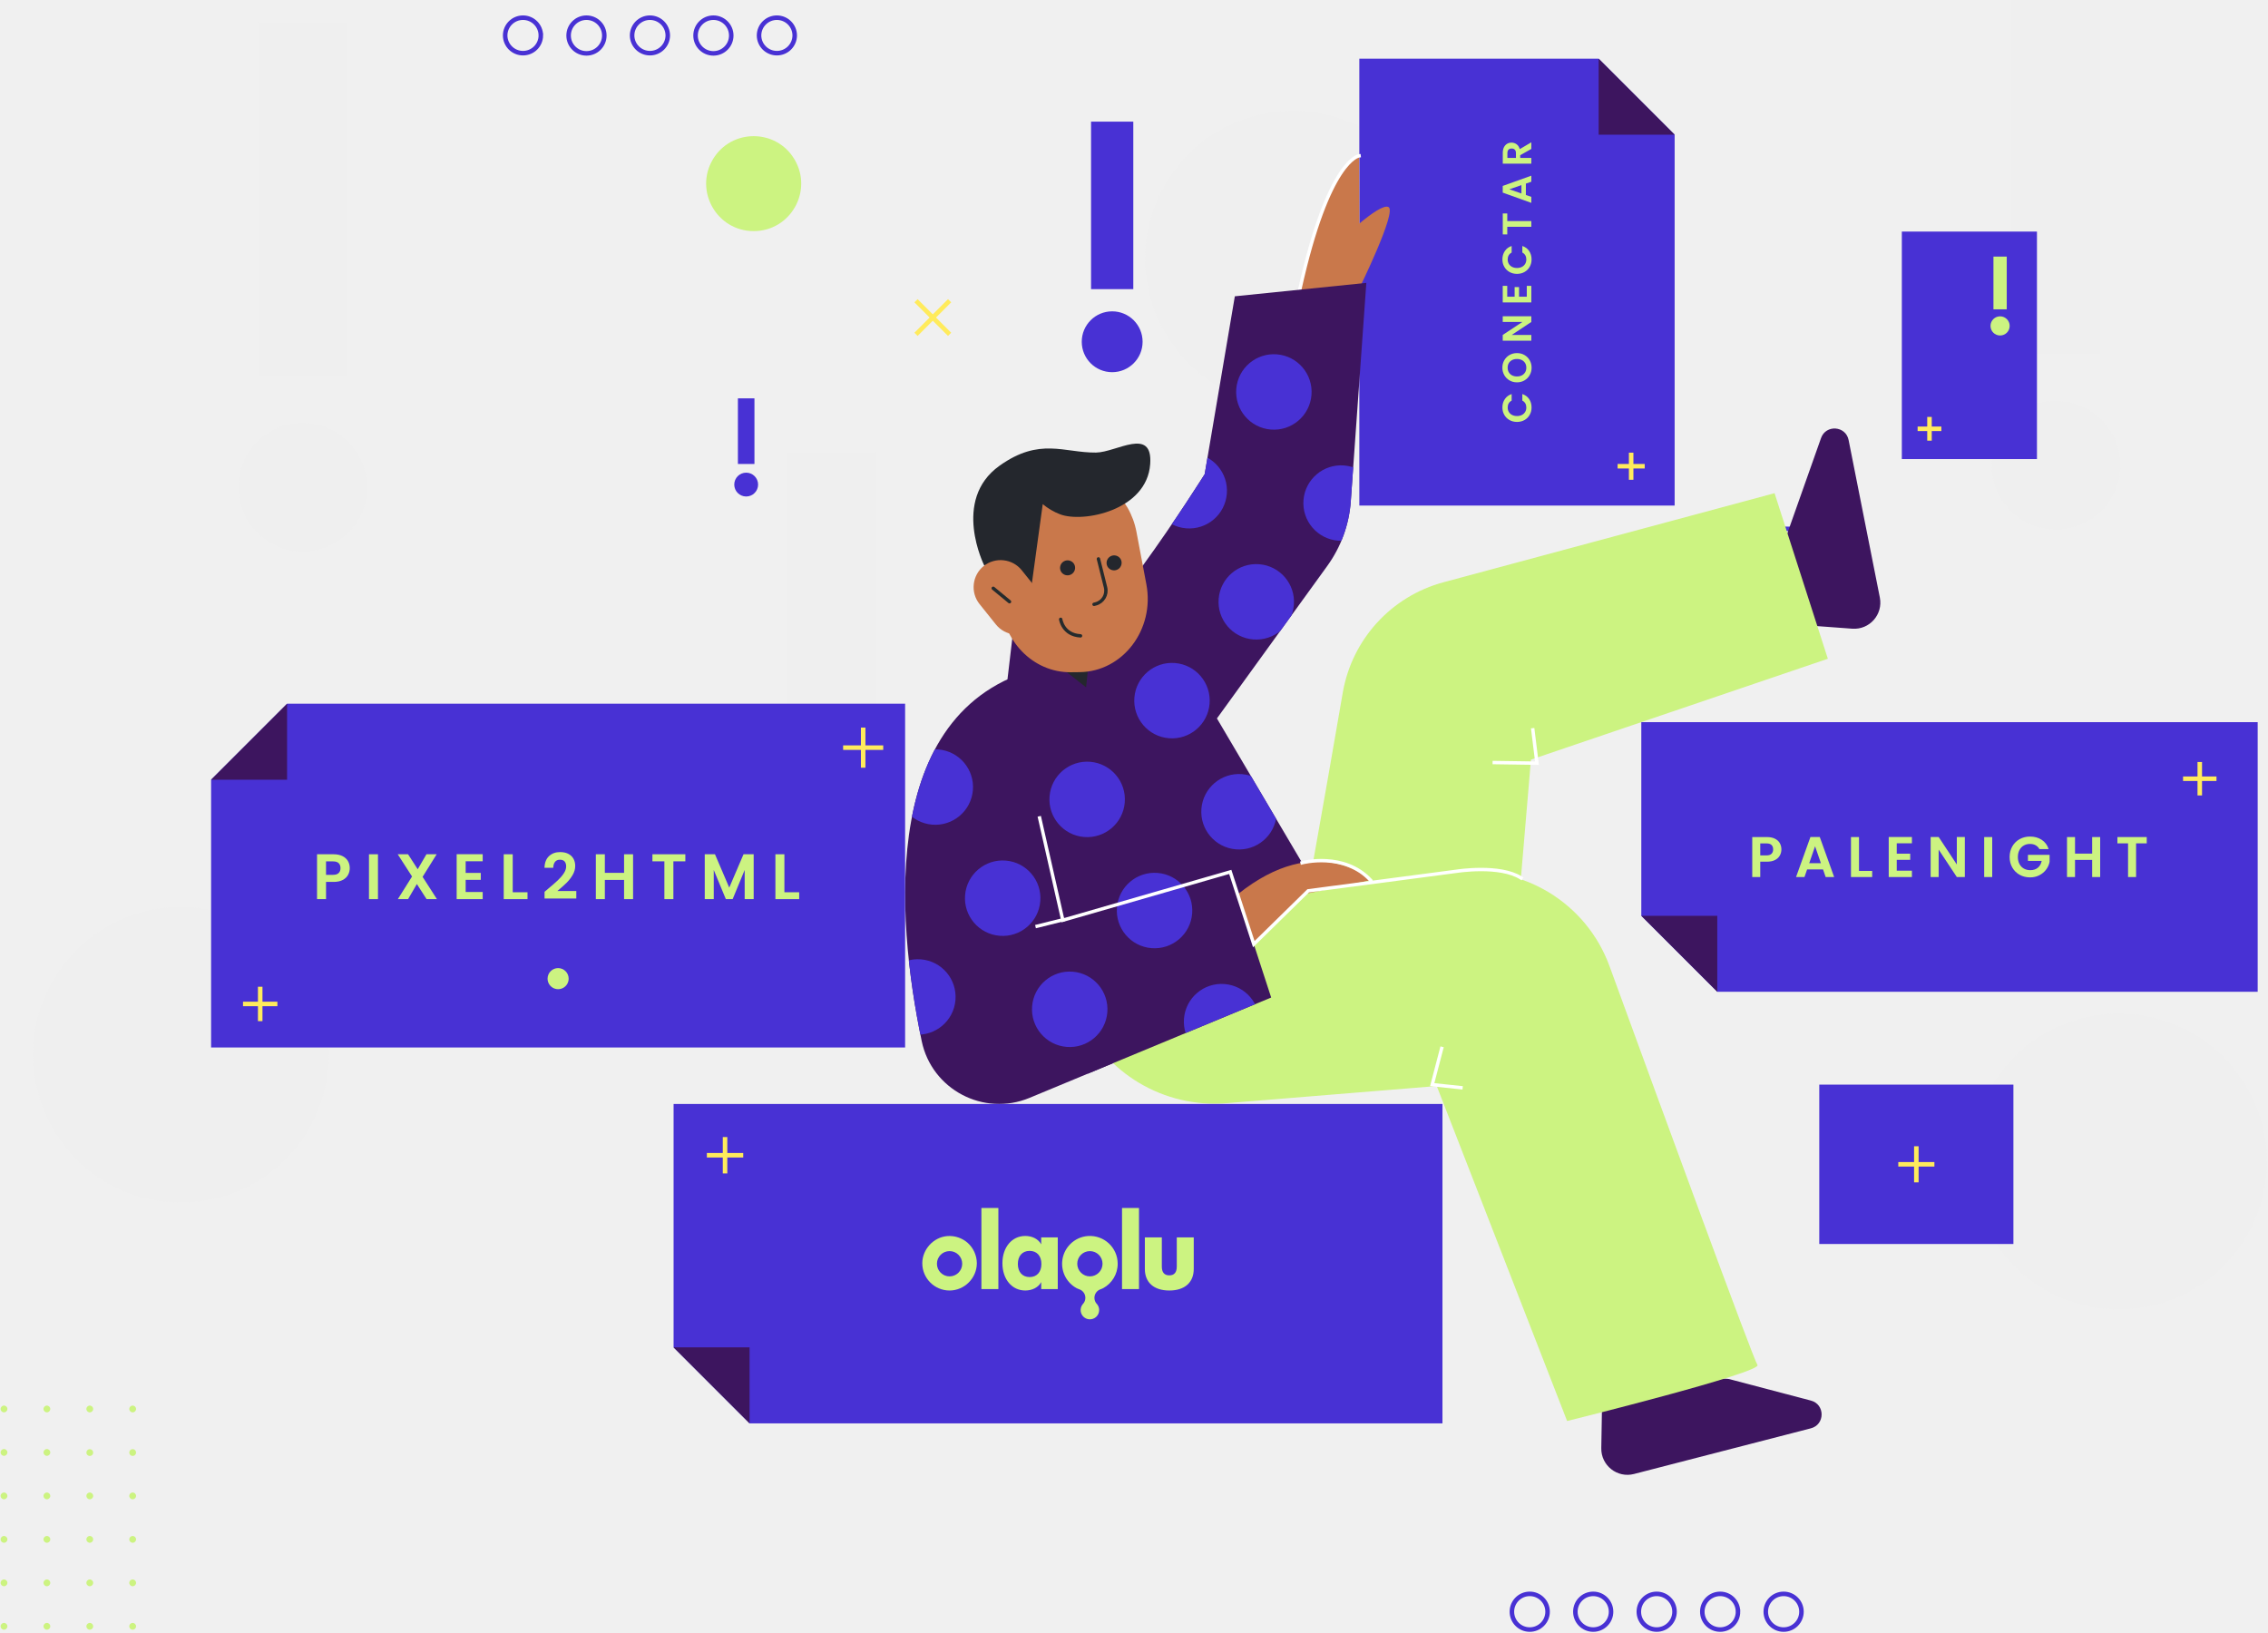
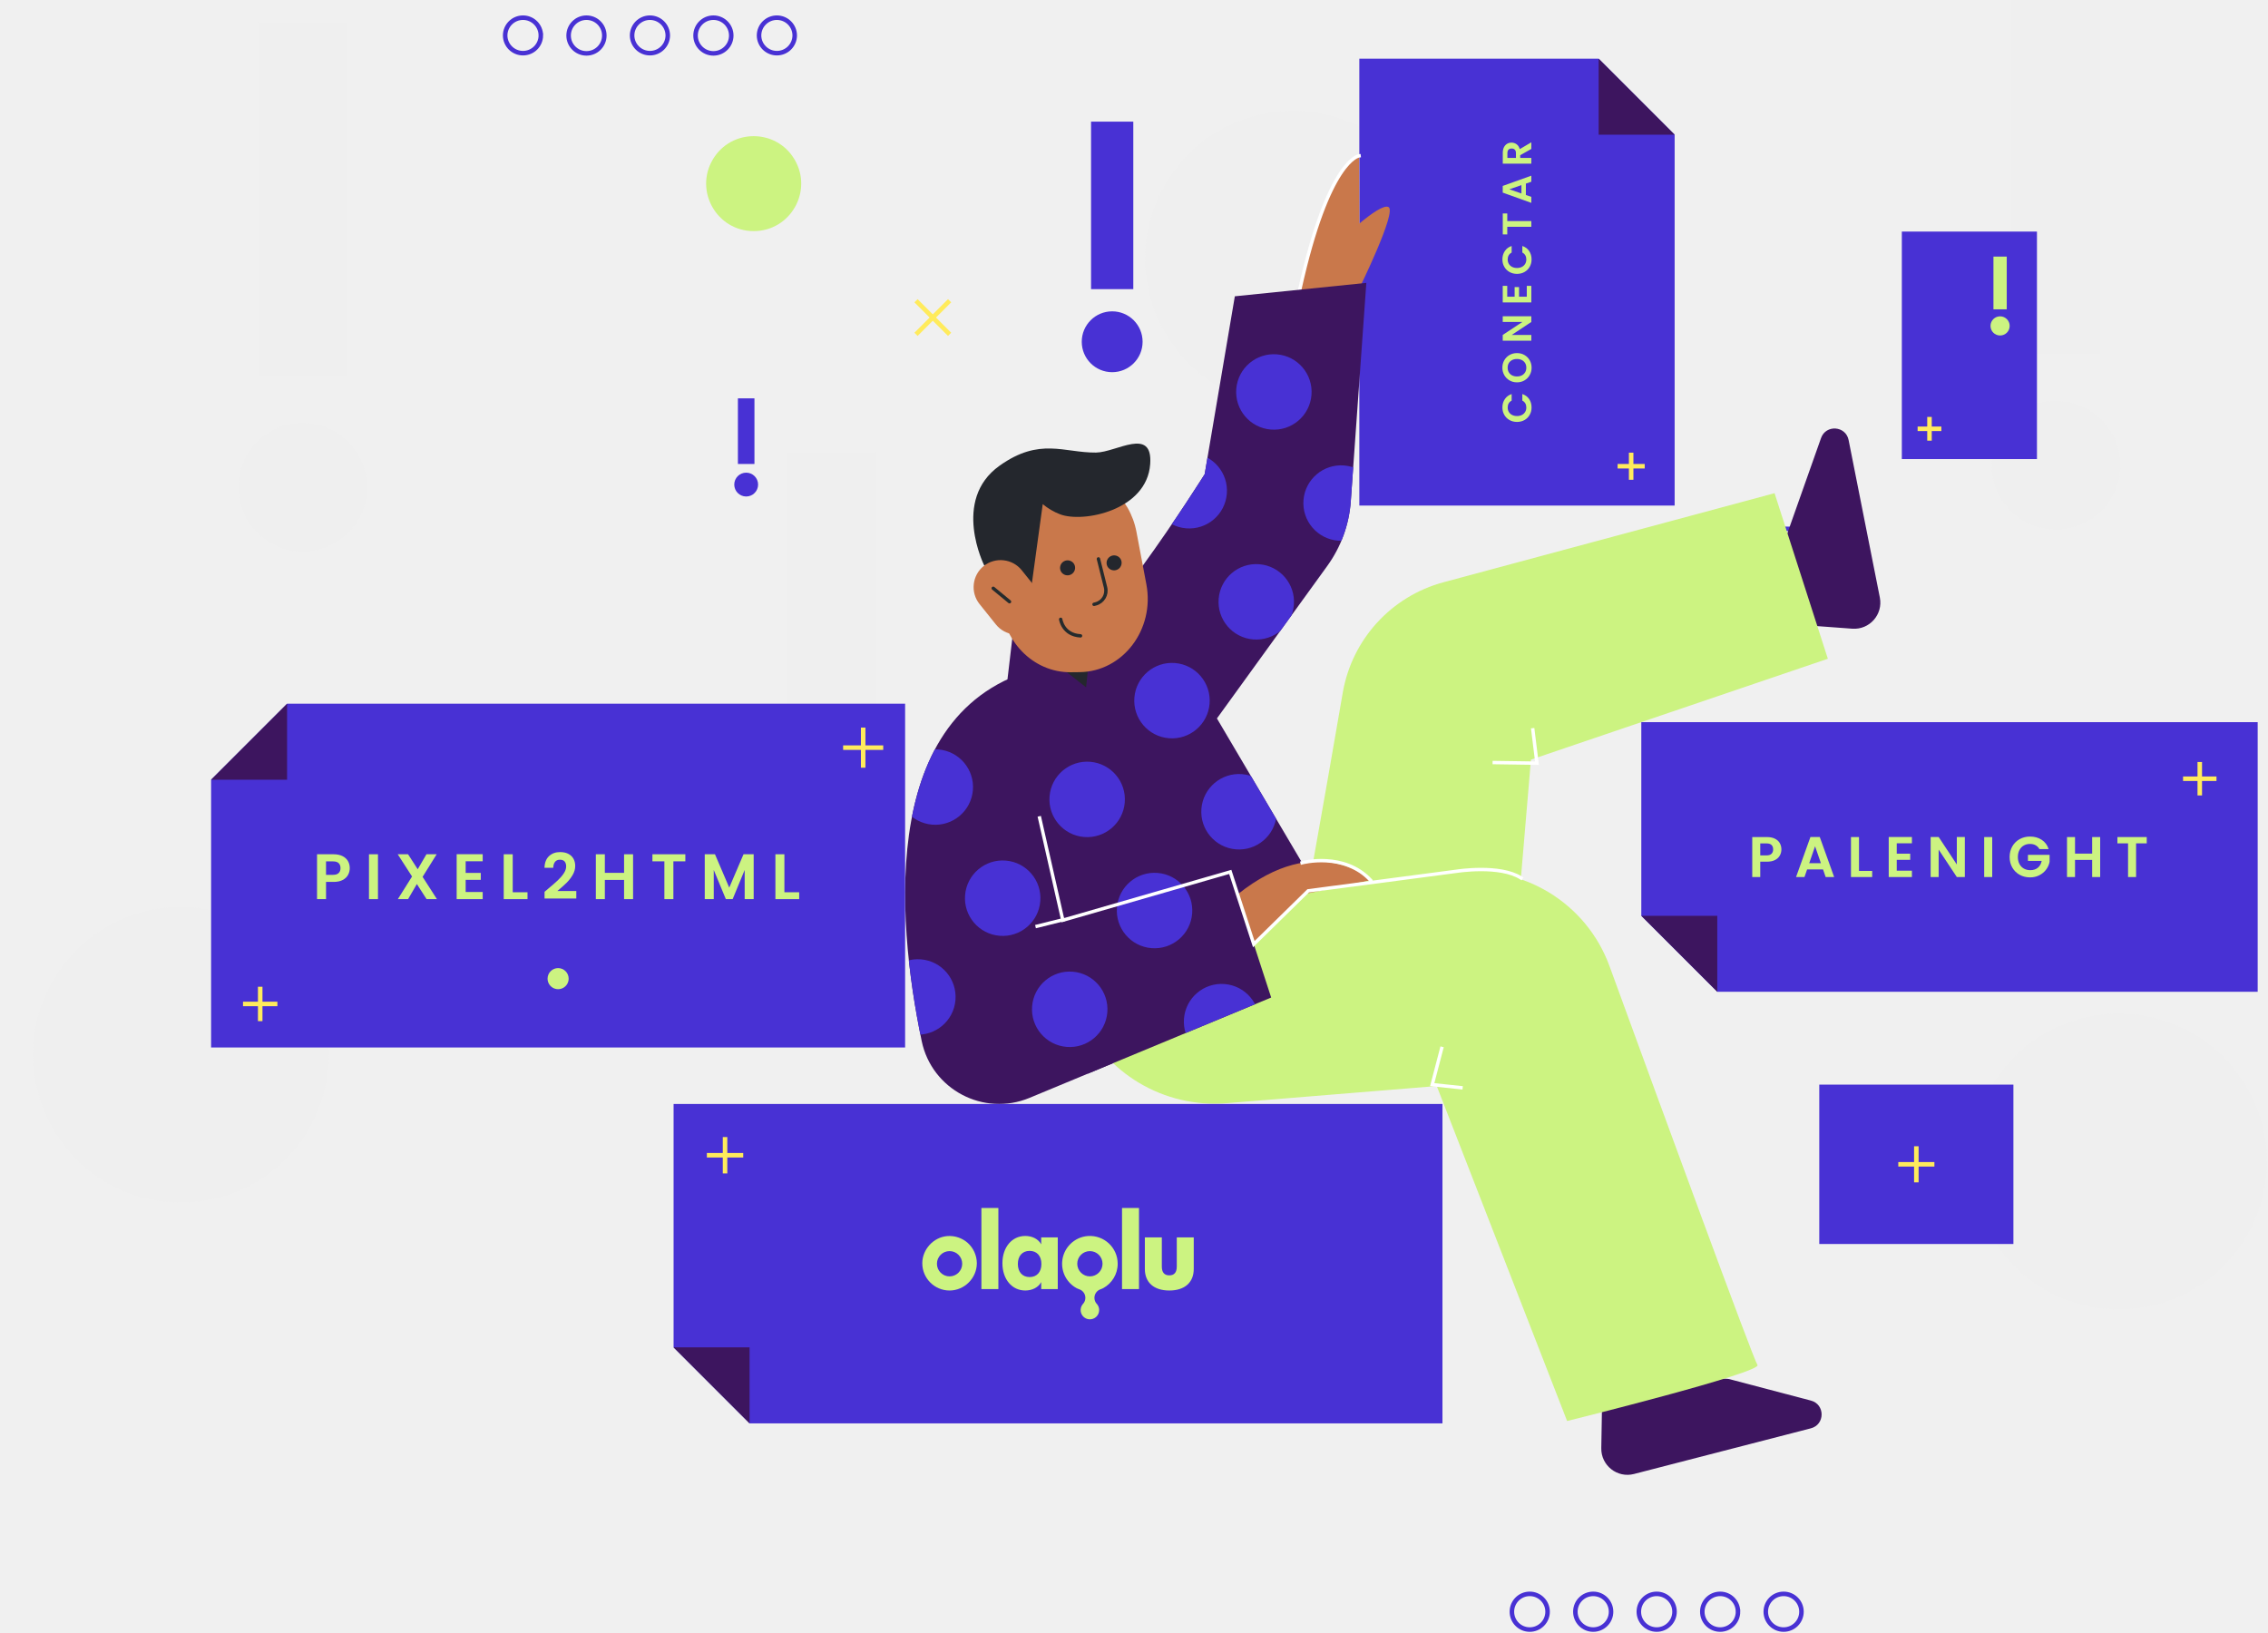
<svg xmlns="http://www.w3.org/2000/svg" width="1003" height="722" viewBox="0 0 1003 722">
  <defs>
    <clipPath id="t695a">
      <path d="M546.094 131.031l-13.335 78.649s-50.529 80.803-70.114 85.057c-74.333 16.139-66.457 110.646-55.036 165.626 4.459 21.486 27.429 33.556 47.69 25.145l25.816-10.715 81.049-33.659-10.435-32.039 30.213-17.199-43.767-74.183 48.793-67.426a55.609 55.609 0 0 0 10.407-28.626l6.873-96.565z" />
    </clipPath>
    <clipPath id="t695b">
      <path d="M546.094 131.031l-13.335 78.649s-50.529 80.803-70.114 85.057c-74.333 16.139-66.457 110.646-55.036 165.626 4.459 21.486 27.429 33.556 47.69 25.145l25.816-10.715 81.049-33.659-10.435-32.039 30.213-17.199-43.767-74.183 48.793-67.426a55.609 55.609 0 0 0 10.407-28.626l6.873-96.565z" />
    </clipPath>
    <clipPath id="t695c">
      <path d="M546.094 131.031l-13.335 78.649s-50.529 80.803-70.114 85.057c-74.333 16.139-66.457 110.646-55.036 165.626 4.459 21.486 27.429 33.556 47.69 25.145l25.816-10.715 81.049-33.659-10.435-32.039 30.213-17.199-43.767-74.183 48.793-67.426a55.609 55.609 0 0 0 10.407-28.626l6.873-96.565z" />
    </clipPath>
    <clipPath id="t695d">
      <path d="M546.094 131.031l-13.335 78.649s-50.529 80.803-70.114 85.057c-74.333 16.139-66.457 110.646-55.036 165.626 4.459 21.486 27.429 33.556 47.69 25.145l25.816-10.715 81.049-33.659-10.435-32.039 30.213-17.199-43.767-74.183 48.793-67.426a55.609 55.609 0 0 0 10.407-28.626l6.873-96.565z" />
    </clipPath>
    <clipPath id="t695e">
      <path d="M546.094 131.031l-13.335 78.649s-50.529 80.803-70.114 85.057c-74.333 16.139-66.457 110.646-55.036 165.626 4.459 21.486 27.429 33.556 47.69 25.145l25.816-10.715 81.049-33.659-10.435-32.039 30.213-17.199-43.767-74.183 48.793-67.426a55.609 55.609 0 0 0 10.407-28.626l6.873-96.565z" />
    </clipPath>
    <clipPath id="t695f">
      <path d="M546.094 131.031l-13.335 78.649s-50.529 80.803-70.114 85.057c-74.333 16.139-66.457 110.646-55.036 165.626 4.459 21.486 27.429 33.556 47.69 25.145l25.816-10.715 81.049-33.659-10.435-32.039 30.213-17.199-43.767-74.183 48.793-67.426a55.609 55.609 0 0 0 10.407-28.626l6.873-96.565z" />
    </clipPath>
    <clipPath id="t695g">
      <path d="M546.094 131.031l-13.335 78.649s-50.529 80.803-70.114 85.057c-74.333 16.139-66.457 110.646-55.036 165.626 4.459 21.486 27.429 33.556 47.69 25.145l25.816-10.715 81.049-33.659-10.435-32.039 30.213-17.199-43.767-74.183 48.793-67.426a55.609 55.609 0 0 0 10.407-28.626l6.873-96.565z" />
    </clipPath>
    <clipPath id="t695h">
      <path d="M546.094 131.031l-13.335 78.649s-50.529 80.803-70.114 85.057c-74.333 16.139-66.457 110.646-55.036 165.626 4.459 21.486 27.429 33.556 47.69 25.145l25.816-10.715 81.049-33.659-10.435-32.039 30.213-17.199-43.767-74.183 48.793-67.426a55.609 55.609 0 0 0 10.407-28.626l6.873-96.565z" />
    </clipPath>
    <clipPath id="t695i">
      <path d="M546.094 131.031l-13.335 78.649s-50.529 80.803-70.114 85.057c-74.333 16.139-66.457 110.646-55.036 165.626 4.459 21.486 27.429 33.556 47.69 25.145l25.816-10.715 81.049-33.659-10.435-32.039 30.213-17.199-43.767-74.183 48.793-67.426a55.609 55.609 0 0 0 10.407-28.626l6.873-96.565z" />
    </clipPath>
    <clipPath id="t695j">
      <path d="M546.094 131.031l-13.335 78.649s-50.529 80.803-70.114 85.057c-74.333 16.139-66.457 110.646-55.036 165.626 4.459 21.486 27.429 33.556 47.69 25.145l25.816-10.715 81.049-33.659-10.435-32.039 30.213-17.199-43.767-74.183 48.793-67.426a55.609 55.609 0 0 0 10.407-28.626l6.873-96.565z" />
    </clipPath>
    <clipPath id="t695k">
      <path d="M546.094 131.031l-13.335 78.649s-50.529 80.803-70.114 85.057c-74.333 16.139-66.457 110.646-55.036 165.626 4.459 21.486 27.429 33.556 47.69 25.145l25.816-10.715 81.049-33.659-10.435-32.039 30.213-17.199-43.767-74.183 48.793-67.426a55.609 55.609 0 0 0 10.407-28.626l6.873-96.565z" />
    </clipPath>
    <clipPath id="t695l">
      <path d="M546.094 131.031l-13.335 78.649s-50.529 80.803-70.114 85.057c-74.333 16.139-66.457 110.646-55.036 165.626 4.459 21.486 27.429 33.556 47.69 25.145l25.816-10.715 81.049-33.659-10.435-32.039 30.213-17.199-43.767-74.183 48.793-67.426a55.609 55.609 0 0 0 10.407-28.626l6.873-96.565z" />
    </clipPath>
    <clipPath id="t695m">
      <path d="M546.094 131.031l-13.335 78.649s-50.529 80.803-70.114 85.057c-74.333 16.139-66.457 110.646-55.036 165.626 4.459 21.486 27.429 33.556 47.69 25.145l25.816-10.715 81.049-33.659-10.435-32.039 30.213-17.199-43.767-74.183 48.793-67.426a55.609 55.609 0 0 0 10.407-28.626l6.873-96.565z" />
    </clipPath>
    <clipPath id="t695n">
      <path d="M546.094 131.031l-13.335 78.649s-50.529 80.803-70.114 85.057c-74.333 16.139-66.457 110.646-55.036 165.626 4.459 21.486 27.429 33.556 47.69 25.145l25.816-10.715 81.049-33.659-10.435-32.039 30.213-17.199-43.767-74.183 48.793-67.426a55.609 55.609 0 0 0 10.407-28.626l6.873-96.565z" />
    </clipPath>
    <clipPath id="t695o">
      <path d="M546.094 131.031l-13.335 78.649s-50.529 80.803-70.114 85.057c-74.333 16.139-66.457 110.646-55.036 165.626 4.459 21.486 27.429 33.556 47.69 25.145l25.816-10.715 81.049-33.659-10.435-32.039 30.213-17.199-43.767-74.183 48.793-67.426a55.609 55.609 0 0 0 10.407-28.626l6.873-96.565z" />
    </clipPath>
    <clipPath id="t695p">
      <path d="M546.094 131.031l-13.335 78.649s-50.529 80.803-70.114 85.057c-74.333 16.139-66.457 110.646-55.036 165.626 4.459 21.486 27.429 33.556 47.69 25.145l25.816-10.715 81.049-33.659-10.435-32.039 30.213-17.199-43.767-74.183 48.793-67.426a55.609 55.609 0 0 0 10.407-28.626l6.873-96.565z" />
    </clipPath>
    <clipPath id="t695q">
      <path d="M546.094 131.031l-13.335 78.649s-50.529 80.803-70.114 85.057c-74.333 16.139-66.457 110.646-55.036 165.626 4.459 21.486 27.429 33.556 47.69 25.145l25.816-10.715 81.049-33.659-10.435-32.039 30.213-17.199-43.767-74.183 48.793-67.426a55.609 55.609 0 0 0 10.407-28.626l6.873-96.565z" />
    </clipPath>
    <clipPath id="t695r">
      <path d="M546.094 131.031l-13.335 78.649s-50.529 80.803-70.114 85.057c-74.333 16.139-66.457 110.646-55.036 165.626 4.459 21.486 27.429 33.556 47.69 25.145l25.816-10.715 81.049-33.659-10.435-32.039 30.213-17.199-43.767-74.183 48.793-67.426a55.609 55.609 0 0 0 10.407-28.626l6.873-96.565z" />
    </clipPath>
    <clipPath id="t695s">
      <path d="M546.094 131.031l-13.335 78.649s-50.529 80.803-70.114 85.057c-74.333 16.139-66.457 110.646-55.036 165.626 4.459 21.486 27.429 33.556 47.69 25.145l25.816-10.715 81.049-33.659-10.435-32.039 30.213-17.199-43.767-74.183 48.793-67.426a55.609 55.609 0 0 0 10.407-28.626l6.873-96.565z" />
    </clipPath>
    <clipPath id="t695t">
      <path d="M546.094 131.031l-13.335 78.649s-50.529 80.803-70.114 85.057c-74.333 16.139-66.457 110.646-55.036 165.626 4.459 21.486 27.429 33.556 47.69 25.145l25.816-10.715 81.049-33.659-10.435-32.039 30.213-17.199-43.767-74.183 48.793-67.426a55.609 55.609 0 0 0 10.407-28.626l6.873-96.565z" />
    </clipPath>
    <clipPath id="t695u">
      <path d="M546.094 131.031l-13.335 78.649s-50.529 80.803-70.114 85.057c-74.333 16.139-66.457 110.646-55.036 165.626 4.459 21.486 27.429 33.556 47.69 25.145l25.816-10.715 81.049-33.659-10.435-32.039 30.213-17.199-43.767-74.183 48.793-67.426a55.609 55.609 0 0 0 10.407-28.626l6.873-96.565z" />
    </clipPath>
    <clipPath id="t695v">
      <path d="M546.094 131.031l-13.335 78.649s-50.529 80.803-70.114 85.057c-74.333 16.139-66.457 110.646-55.036 165.626 4.459 21.486 27.429 33.556 47.69 25.145l25.816-10.715 81.049-33.659-10.435-32.039 30.213-17.199-43.767-74.183 48.793-67.426a55.609 55.609 0 0 0 10.407-28.626l6.873-96.565z" />
    </clipPath>
    <clipPath id="t695w">
      <path d="M546.094 131.031l-13.335 78.649s-50.529 80.803-70.114 85.057c-74.333 16.139-66.457 110.646-55.036 165.626 4.459 21.486 27.429 33.556 47.69 25.145l25.816-10.715 81.049-33.659-10.435-32.039 30.213-17.199-43.767-74.183 48.793-67.426a55.609 55.609 0 0 0 10.407-28.626l6.873-96.565z" />
    </clipPath>
    <clipPath id="t695x">
      <path d="M546.094 131.031l-13.335 78.649s-50.529 80.803-70.114 85.057c-74.333 16.139-66.457 110.646-55.036 165.626 4.459 21.486 27.429 33.556 47.69 25.145l25.816-10.715 81.049-33.659-10.435-32.039 30.213-17.199-43.767-74.183 48.793-67.426a55.609 55.609 0 0 0 10.407-28.626l6.873-96.565z" />
    </clipPath>
  </defs>
  <g>
    <g>
-       <path fill="#ccf381" d="M3.27 623.087a1.5 1.5 0 1 1-3.002 0 1.5 1.5 0 0 1 3.002 0z" />
-     </g>
-     <g>
-       <path fill="#ccf381" d="M22.237 623.087a1.5 1.5 0 1 1-3 0 1.5 1.5 0 0 1 3 0z" />
-     </g>
-     <g>
-       <path fill="#ccf381" d="M41.205 623.087a1.5 1.5 0 1 1-3 0 1.5 1.5 0 0 1 3 0z" />
-     </g>
-     <g>
-       <path fill="#ccf381" d="M60.173 623.087a1.5 1.5 0 1 1-3 0 1.5 1.5 0 0 1 3 0z" />
-     </g>
-     <g>
-       <path fill="#ccf381" d="M3.27 642.31a1.5 1.5 0 1 1-3 0 1.5 1.5 0 0 1 3 0z" />
-     </g>
-     <g>
-       <path fill="#ccf381" d="M22.237 642.31a1.5 1.5 0 1 1-3 0 1.5 1.5 0 0 1 3 0z" />
-     </g>
-     <g>
-       <path fill="#ccf381" d="M41.205 642.31a1.5 1.5 0 1 1-2.998.001 1.5 1.5 0 0 1 2.998-.001z" />
-     </g>
-     <g>
-       <path fill="#ccf381" d="M60.173 642.31a1.5 1.5 0 1 1-2.999.001 1.5 1.5 0 0 1 2.999-.001z" />
-     </g>
-     <g>
-       <path fill="#ccf381" d="M3.27 661.534a1.5 1.5 0 1 1-3.002-.001 1.5 1.5 0 0 1 3.002 0z" />
-     </g>
-     <g>
-       <path fill="#ccf381" d="M22.237 661.534a1.5 1.5 0 1 1-3-.001 1.5 1.5 0 0 1 3 0z" />
-     </g>
-     <g>
-       <path fill="#ccf381" d="M41.205 661.534a1.5 1.5 0 1 1-3 0 1.5 1.5 0 0 1 3 0z" />
-     </g>
-     <g>
-       <path fill="#ccf381" d="M60.173 661.534a1.5 1.5 0 1 1-3 0 1.5 1.5 0 0 1 3 0z" />
-     </g>
-     <g>
-       <path fill="#ccf381" d="M3.27 680.756a1.5 1.5 0 1 1-3.002 0 1.5 1.5 0 0 1 3.002 0z" />
-     </g>
-     <g>
-       <path fill="#ccf381" d="M22.237 680.756a1.5 1.5 0 1 1-3 0 1.5 1.5 0 0 1 3 0z" />
-     </g>
-     <g>
-       <path fill="#ccf381" d="M41.205 680.756a1.5 1.5 0 1 1-3 0 1.5 1.5 0 0 1 3 0z" />
-     </g>
-     <g>
-       <path fill="#ccf381" d="M60.173 680.756a1.5 1.5 0 1 1-3 0 1.5 1.5 0 0 1 3 0z" />
-     </g>
-     <g>
-       <path fill="#ccf381" d="M3.27 699.98a1.5 1.5 0 1 1-3.002-.001 1.5 1.5 0 0 1 3.002 0z" />
-     </g>
-     <g>
-       <path fill="#ccf381" d="M22.237 699.98a1.5 1.5 0 1 1-3-.001 1.5 1.5 0 0 1 3 0z" />
-     </g>
-     <g>
-       <path fill="#ccf381" d="M41.205 699.98a1.5 1.5 0 1 1-3 0 1.5 1.5 0 0 1 3 0z" />
-     </g>
-     <g>
-       <path fill="#ccf381" d="M60.173 699.98a1.5 1.5 0 1 1-3 0 1.5 1.5 0 0 1 3 0z" />
-     </g>
-     <g>
-       <path fill="#ccf381" d="M3.27 719.203a1.5 1.5 0 1 1-3.002-.001 1.5 1.5 0 0 1 3.002 0z" />
-     </g>
-     <g>
-       <path fill="#ccf381" d="M22.237 719.203a1.5 1.5 0 1 1-3-.001 1.5 1.5 0 0 1 3 0z" />
-     </g>
-     <g>
-       <path fill="#ccf381" d="M41.205 719.203a1.5 1.5 0 1 1-3 0 1.5 1.5 0 0 1 3 0z" />
-     </g>
-     <g>
-       <path fill="#ccf381" d="M60.173 719.203a1.5 1.5 0 1 1-3 0 1.5 1.5 0 0 1 3 0z" />
-     </g>
-     <g>
      <path fill="none" stroke="#4831d4" stroke-miterlimit="50" stroke-width="2" d="M438.8 420.877h-36" />
    </g>
    <g>
      <path fill="none" stroke="#4831d4" stroke-miterlimit="50" stroke-width="2" d="M420.8 438.877v-36" />
    </g>
    <g>
      <path fill="none" stroke="#4831d4" stroke-miterlimit="50" stroke-width="2" d="M239.182 15.712a7.891 7.891 0 0 1-15.781 0 7.89 7.89 0 1 1 15.78 0z" />
    </g>
    <g>
      <path fill="none" stroke="#4831d4" stroke-miterlimit="50" stroke-width="2" d="M267.251 15.712a7.892 7.892 0 1 1-15.784 0 7.892 7.892 0 0 1 15.784 0z" />
    </g>
    <g>
      <path fill="none" stroke="#4831d4" stroke-miterlimit="50" stroke-width="2" d="M295.32 15.712a7.891 7.891 0 0 1-15.781 0 7.89 7.89 0 1 1 15.78 0z" />
    </g>
    <g>
      <path fill="none" stroke="#4831d4" stroke-miterlimit="50" stroke-width="2" d="M323.389 15.712a7.892 7.892 0 1 1-15.785 0 7.892 7.892 0 0 1 15.785 0z" />
    </g>
    <g>
      <path fill="none" stroke="#4831d4" stroke-miterlimit="50" stroke-width="2" d="M351.457 15.712a7.891 7.891 0 0 1-15.781 0 7.89 7.89 0 1 1 15.781 0z" />
    </g>
    <g>
      <path fill="none" stroke="#4831d4" stroke-miterlimit="50" stroke-width="2" d="M684.403 712.746a7.891 7.891 0 1 1-15.782 0 7.891 7.891 0 0 1 15.782 0z" />
    </g>
    <g>
      <path fill="none" stroke="#4831d4" stroke-miterlimit="50" stroke-width="2" d="M712.472 712.746a7.89 7.89 0 1 1-15.781 0 7.89 7.89 0 1 1 15.78 0z" />
    </g>
    <g>
      <path fill="none" stroke="#4831d4" stroke-miterlimit="50" stroke-width="2" d="M740.541 712.746a7.891 7.891 0 1 1-15.782 0 7.891 7.891 0 0 1 15.782 0z" />
    </g>
    <g>
      <path fill="none" stroke="#4831d4" stroke-miterlimit="50" stroke-width="2" d="M768.61 712.746a7.89 7.89 0 1 1-15.782 0 7.89 7.89 0 1 1 15.781 0z" />
    </g>
    <g>
      <path fill="none" stroke="#4831d4" stroke-miterlimit="50" stroke-width="2" d="M796.679 712.746a7.891 7.891 0 1 1-15.783 0 7.891 7.891 0 0 1 15.783 0z" />
    </g>
    <g>
      <path fill="none" stroke="#4831d4" stroke-miterlimit="50" stroke-width="2" d="M717.042 298.77v0l22.259.563v0l-.561-22.26v0l22.258.56v0l-.56-22.258v0l22.258.56v0l-.56-22.258v0l22.26.56v0l-.559-22.26v0" />
    </g>
    <g>
      <path fill="#efefef" d="M937.71 205.732c0 15.71-12.734 28.446-28.445 28.446-15.71 0-28.446-12.736-28.446-28.446s12.736-28.445 28.446-28.445 28.446 12.735 28.446 28.445z" />
    </g>
    <g>
      <path fill="#efefef" d="M929.01 156.538h-39.489V-.082h39.489z" />
    </g>
    <g>
      <path fill="#efefef" d="M396.217 405.967c0 15.711-12.735 28.446-28.446 28.446-15.71 0-28.446-12.735-28.446-28.446 0-15.71 12.736-28.445 28.446-28.445s28.446 12.735 28.446 28.445z" />
    </g>
    <g>
      <path fill="#efefef" d="M387.516 356.773h-39.489V200.154h39.489z" />
    </g>
    <g>
      <path fill="#efefef" d="M80.02 531.79c-50.688 0-82.078-55.204-56.159-98.764 25.334-42.578 86.984-42.578 112.318 0 25.919 43.56-5.471 98.763-56.159 98.763z" />
    </g>
    <g>
      <path fill="#efefef" d="M571.843 179.745c-50.688 0-82.078-55.204-56.158-98.764 25.334-42.577 86.982-42.577 112.316 0 25.92 43.56-5.47 98.764-56.158 98.764z" />
    </g>
    <g>
      <path fill="#efefef" d="M937.074 578.992c-50.688 0-82.078-55.204-56.158-98.765 25.334-42.576 86.982-42.576 112.316 0h.001c25.92 43.56-5.47 98.765-56.159 98.765z" />
    </g>
    <g>
      <path fill="#efefef" d="M162.35 215.482c0 15.71-12.734 28.446-28.445 28.446-15.71 0-28.446-12.736-28.446-28.446s12.736-28.445 28.446-28.445 28.446 12.735 28.446 28.445z" />
    </g>
    <g>
      <path fill="#efefef" d="M153.649 166.288H114.16V9.668h39.489z" />
    </g>
    <g>
      <path fill="#3361c2" d="M601.089 80.591l.062 5.163" />
    </g>
    <g>
      <path fill="#4831d4" d="M740.593 59.556V223.57H601.15V25.952h105.838z" />
    </g>
    <g>
      <path fill="#c9784b" d="M601.059 127.694h-.012l-26.241 1.113s10.952-54.035 26.24-59.888l.13 29.927c5.27-4.398 10.89-8.368 12.896-7.276 3.749 2.049-13.013 36.124-13.013 36.124z" />
    </g>
    <g>
      <path fill="none" stroke="#fff" stroke-linecap="square" stroke-miterlimit="50" stroke-width="1.5" d="M601.047 68.918s-13.46 1.447-26.241 59.183" />
    </g>
    <g>
      <path fill="#3d155f" d="M708.741 605.999l-.588 34.443c-.13 7.643 7.056 13.309 14.457 11.398l78.225-20.195c6.323-1.631 6.344-10.604.028-12.266l-36.227-9.531z" />
    </g>
    <g>
      <path fill="#3d155f" d="M795.498 276.285l23.645 1.742c7.621.562 13.682-6.29 12.196-13.786L817.53 194.6c-1.254-6.321-10.044-6.956-12.193-.88l-16.614 46.972z" />
    </g>
    <g>
      <path fill="#3d155f" d="M463.27 361.727l12.266 42.798 68.533-18.938 18.096 55.549L455.3 485.507c-20.265 8.413-43.234-3.659-47.695-25.143-11.414-54.98-19.293-149.489 55.041-165.631 19.583-4.252 70.112-85.051 70.112-85.051l13.336-78.652 58.152-5.934-6.872 96.568a55.544 55.544 0 0 1-10.406 28.62l-48.791 67.431 43.766 74.185-112.37 63.966z" />
    </g>
    <g>
      <path fill="#ccf381" d="M571.843 427.18c1.142-1.095 13.888-74.008 21.979-120.858a61.38 61.38 0 0 1 44.539-48.829L784.78 218.1l23.567 73.224-131.298 44.607-7.995 94.265z" />
    </g>
    <g>
      <path fill="#ccf381" d="M472.107 436.935l5.323 12.136c11.178 25.475 37.286 41.053 65.014 38.792l92.943-7.582 57.654 148.131s86.69-21.463 84.165-24.83c-1.767-2.354-41.619-111.143-65.415-176.328-10.234-28.032-38.558-45.196-68.145-41.298l-131.834 17.366z" />
    </g>
    <g>
      <path fill="#3d155f" d="M481.113 474.788l81.051-33.652-16.447-50.488-88.76 21.451z" />
    </g>
    <g />
    <g clip-path="url(#t695a)">
      <path fill="#4831d4" d="M460.058 398.557c-.746 9.185-8.797 16.024-17.981 15.278-9.185-.747-16.025-8.798-15.278-17.982.746-9.185 8.797-16.025 17.982-15.277 9.184.747 16.024 8.796 15.277 17.981z" />
    </g>
    <g />
    <g clip-path="url(#t695b)">
      <path fill="#4831d4" d="M527.219 404.018c-.747 9.185-8.798 16.024-17.981 15.277-9.185-.747-16.025-8.797-15.28-17.981.748-9.185 8.799-16.025 17.984-15.278 9.184.747 16.024 8.797 15.277 17.982z" />
    </g>
    <g />
    <g clip-path="url(#t695c)">
      <path fill="#4831d4" d="M594.38 409.478c-.747 9.185-8.798 16.024-17.982 15.278-9.184-.747-16.025-8.798-15.278-17.982.747-9.184 8.798-16.025 17.982-15.277 9.184.747 16.024 8.797 15.278 17.981z" />
    </g>
    <g />
    <g />
    <g clip-path="url(#t695d)">
      <path fill="#4831d4" d="M497.412 354.87c-.746 9.185-8.797 16.024-17.98 15.277-9.186-.747-16.026-8.798-15.279-17.981.746-9.185 8.797-16.025 17.982-15.278 9.184.747 16.024 8.797 15.277 17.982z" />
    </g>
    <g />
    <g clip-path="url(#t695e)">
      <path fill="#4831d4" d="M564.573 360.33c-.747 9.185-8.798 16.024-17.98 15.278-9.186-.747-16.026-8.798-15.28-17.982.747-9.185 8.798-16.025 17.983-15.277 9.184.747 16.024 8.797 15.277 17.98z" />
    </g>
    <g />
    <g clip-path="url(#t695f)">
      <path fill="#4831d4" d="M631.734 365.79c-.747 9.185-8.798 16.024-17.982 15.277-9.184-.746-16.025-8.797-15.278-17.98.747-9.185 8.798-16.025 17.982-15.277 9.184.746 16.024 8.796 15.278 17.98z" />
    </g>
    <g />
    <g clip-path="url(#t695g)">
      <path fill="#4831d4" d="M430.252 349.409c-.747 9.185-8.798 16.024-17.982 15.277-9.185-.746-16.025-8.797-15.278-17.981.747-9.185 8.798-16.025 17.982-15.277 9.184.746 16.024 8.796 15.278 17.98z" />
    </g>
    <g />
    <g clip-path="url(#t695h)">
      <path fill="#4831d4" d="M489.704 447.693c-.747 9.185-8.798 16.024-17.982 15.277-9.184-.746-16.025-8.797-15.278-17.981.747-9.185 8.798-16.025 17.982-15.277 9.184.746 16.024 8.796 15.278 17.98z" />
    </g>
    <g />
    <g clip-path="url(#t695i)">
      <path fill="#4831d4" d="M556.864 453.154c-.746 9.184-8.797 16.024-17.98 15.277-9.186-.747-16.026-8.798-15.279-17.982.746-9.184 8.797-16.024 17.982-15.277 9.184.747 16.024 8.797 15.277 17.982z" />
    </g>
    <g />
    <g clip-path="url(#t695j)">
      <path fill="#4831d4" d="M624.025 458.614c-.746 9.185-8.797 16.024-17.98 15.277-9.186-.746-16.026-8.797-15.279-17.981.746-9.185 8.797-16.025 17.982-15.277 9.184.746 16.024 8.796 15.277 17.98z" />
    </g>
    <g />
    <g clip-path="url(#t695k)">
      <path fill="#4831d4" d="M422.543 442.232c-.747 9.185-8.798 16.024-17.981 15.278-9.185-.747-16.025-8.798-15.279-17.982.747-9.184 8.798-16.025 17.983-15.277 9.184.747 16.024 8.797 15.277 17.98z" />
    </g>
    <g />
    <g clip-path="url(#t695l)">
      <path fill="#4831d4" d="M475.394 212.904c-.746 9.185-8.797 16.024-17.98 15.277-9.185-.746-16.025-8.797-15.278-17.981.745-9.185 8.796-16.025 17.981-15.277 9.184.746 16.024 8.796 15.277 17.98z" />
    </g>
    <g />
    <g clip-path="url(#t695m)">
      <path fill="#4831d4" d="M542.556 218.365c-.747 9.185-8.797 16.024-17.981 15.277-9.185-.747-16.025-8.798-15.28-17.981.748-9.185 8.799-16.025 17.984-15.278 9.184.747 16.024 8.797 15.277 17.982z" />
    </g>
    <g />
    <g clip-path="url(#t695n)">
      <path fill="#4831d4" d="M609.717 223.825c-.747 9.185-8.798 16.024-17.982 15.278-9.184-.747-16.025-8.798-15.278-17.982.747-9.185 8.798-16.025 17.983-15.277 9.183.747 16.023 8.797 15.277 17.98z" />
    </g>
    <g />
    <g clip-path="url(#t695o)">
      <path fill="#4831d4" d="M408.234 207.444c-.747 9.184-8.798 16.024-17.982 15.277-9.184-.747-16.025-8.798-15.278-17.982.747-9.184 8.798-16.024 17.982-15.277 9.184.747 16.024 8.797 15.278 17.982z" />
    </g>
    <g />
    <g clip-path="url(#t695p)">
      <path fill="#4831d4" d="M505.041 262.04c-.747 9.184-8.798 16.023-17.982 15.276-9.184-.746-16.025-8.797-15.278-17.98.747-9.186 8.798-16.026 17.982-15.279 9.184.747 16.024 8.797 15.278 17.982z" />
    </g>
    <g />
    <g clip-path="url(#t695q)">
      <path fill="#4831d4" d="M572.202 267.5c-.747 9.184-8.798 16.023-17.982 15.277-9.185-.747-16.025-8.798-15.278-17.982.746-9.184 8.797-16.025 17.982-15.277 9.184.747 16.024 8.797 15.278 17.981z" />
    </g>
    <g />
    <g />
    <g clip-path="url(#t695r)">
      <path fill="#4831d4" d="M437.88 256.579c-.747 9.185-8.798 16.024-17.981 15.278-9.185-.747-16.025-8.798-15.28-17.982.748-9.185 8.799-16.025 17.984-15.277 9.184.747 16.024 8.797 15.277 17.98z" />
    </g>
    <g />
    <g clip-path="url(#t695s)">
      <path fill="#4831d4" d="M512.83 169.222c-.747 9.185-8.798 16.024-17.982 15.278-9.185-.747-16.025-8.798-15.278-17.982.747-9.185 8.797-16.025 17.982-15.277 9.184.747 16.024 8.797 15.278 17.981z" />
    </g>
    <g />
    <g clip-path="url(#t695t)">
      <path fill="#4831d4" d="M579.99 174.683c-.746 9.185-8.797 16.024-17.98 15.277-9.186-.746-16.026-8.797-15.279-17.981.746-9.185 8.797-16.025 17.982-15.277 9.184.746 16.024 8.796 15.277 17.981z" />
    </g>
    <g />
    <g />
    <g clip-path="url(#t695u)">
      <path fill="#4831d4" d="M445.669 163.762c-.747 9.185-8.798 16.024-17.982 15.277-9.184-.747-16.025-8.798-15.278-17.98.747-9.186 8.798-16.026 17.983-15.279 9.183.747 16.024 8.797 15.277 17.982z" />
    </g>
    <g />
    <g clip-path="url(#t695v)">
      <path fill="#4831d4" d="M534.928 311.195c-.747 9.184-8.798 16.024-17.982 15.277-9.184-.747-16.025-8.798-15.278-17.981.747-9.185 8.798-16.025 17.982-15.278 9.184.747 16.024 8.797 15.278 17.982z" />
    </g>
    <g />
    <g clip-path="url(#t695w)">
      <path fill="#4831d4" d="M602.088 316.655c-.746 9.185-8.797 16.024-17.981 15.278-9.185-.747-16.025-8.798-15.278-17.982.746-9.185 8.797-16.025 17.982-15.277 9.184.746 16.024 8.796 15.277 17.98z" />
    </g>
    <g />
    <g clip-path="url(#t695x)">
      <path fill="#4831d4" d="M400.606 300.273c-.746 9.185-8.797 16.024-17.981 15.278-9.185-.747-16.025-8.798-15.278-17.982.746-9.184 8.797-16.025 17.982-15.277 9.183.747 16.023 8.797 15.276 17.98z" />
    </g>
    <g>
      <path fill="#3d155f" d="M462.958 319.3a17.45 17.45 0 0 1-2.056-.12c-9.564-1.124-16.408-9.789-15.285-19.354l7.593-64.649c1.123-9.565 9.786-16.41 19.352-15.285 9.566 1.124 16.409 9.788 15.286 19.353l-7.592 64.65c-1.043 8.873-8.577 15.405-17.298 15.405z" />
    </g>
    <g>
      <path fill="none" stroke="#fff" stroke-linecap="square" stroke-miterlimit="50" stroke-width="1.5" d="M646.102 481v0l-12.72-1.349v0l4.179-16.002v0" />
    </g>
    <g>
      <path fill="none" stroke="#fff" stroke-linecap="square" stroke-miterlimit="50" stroke-width="1.5" d="M458.662 409.6l11.438-2.856" />
    </g>
    <g>
      <path fill="#c9784b" d="M554.071 416.978c-.029-.089 23.821-21.816 23.821-21.816l28.211-5.92s-23.163-22.317-58.793 6.299z" />
    </g>
    <g>
      <path fill="none" stroke="#fff" stroke-linecap="square" stroke-miterlimit="50" stroke-width="1.5" d="M677.894 322.77v0l1.818 14.731v0l-18.88-.279v0" />
    </g>
    <g>
      <path fill="none" stroke="#fff" stroke-linecap="square" stroke-miterlimit="50" stroke-width="1.5" d="M459.763 361.712v0l10.256 45.232v0l74.05-21.357v0l10.407 31.95v0l24.065-23.599v0l65.75-8.658v0s19.049-3 28.376 2.99" />
    </g>
    <g>
      <path fill="#4831d4" d="M400.278 311.21v152.018H93.356V344.814l33.604-33.604z" />
    </g>
    <g>
      <path fill="#4831d4" d="M998.436 319.348v119.248H759.454l-33.605-33.603v-85.645z" />
    </g>
    <g>
      <path fill="#4831d4" d="M331.49 629.45h306.423V488.203H297.886v107.643z" />
    </g>
    <g>
      <path fill="#4831d4" d="M900.823 203.017h-59.757V102.41h59.757z" />
    </g>
    <g>
      <path fill="#4831d4" d="M890.408 550.13h-85.849v-70.479h85.849z" />
    </g>
    <g>
      <path fill="#ccf381" d="M333.306 102.204c-16.285 0-26.371-17.737-18.043-31.732 8.14-13.68 27.947-13.68 36.087 0 8.328 13.995-1.758 31.732-18.044 31.732z" />
    </g>
    <g>
      <path fill="#4831d4" d="M505.302 151.136c0 7.431-6.023 13.454-13.454 13.454-7.431 0-13.454-6.023-13.454-13.454 0-7.43 6.023-13.454 13.454-13.454 7.43 0 13.454 6.023 13.454 13.454z" />
    </g>
    <g>
      <path fill="#4831d4" d="M501.187 127.868h-18.678V53.791h18.678z" />
    </g>
    <g>
      <path fill="#ccf381" d="M251.482 432.72a4.663 4.663 0 1 1-9.325-.001 4.663 4.663 0 0 1 9.325 0z" />
    </g>
    <g>
      <path fill="#ccf381" d="M888.758 144.127a4.236 4.236 0 1 1-8.474 0 4.237 4.237 0 0 1 8.474 0z" />
    </g>
    <g>
      <path fill="#ccf381" d="M887.462 136.8h-5.882v-23.328h5.882z" />
    </g>
    <g>
      <path fill="none" stroke="#ffeb5c" stroke-miterlimit="50" stroke-width="2" d="M965.436 344.374h14.783" />
    </g>
    <g>
      <path fill="none" stroke="#ffeb5c" stroke-miterlimit="50" stroke-width="2" d="M972.827 336.983v14.783" />
    </g>
    <g>
      <path fill="none" stroke="#ffeb5c" stroke-miterlimit="50" stroke-width="2" d="M312.606 510.881h16.082" />
    </g>
    <g>
      <path fill="none" stroke="#ffeb5c" stroke-miterlimit="50" stroke-width="2" d="M320.647 502.84v16.082" />
    </g>
    <g>
      <path fill="none" stroke="#ffeb5c" stroke-miterlimit="50" stroke-width="2" d="M107.47 443.974h15.208" />
    </g>
    <g>
      <path fill="none" stroke="#ffeb5c" stroke-miterlimit="50" stroke-width="2" d="M115.074 436.37v15.207" />
    </g>
    <g>
      <path fill="none" stroke="#ffeb5c" stroke-miterlimit="50" stroke-width="2" d="M372.86 330.63h17.74" />
    </g>
    <g>
      <path fill="none" stroke="#ffeb5c" stroke-miterlimit="50" stroke-width="2" d="M381.73 321.76v17.738" />
    </g>
    <g>
      <path fill="none" stroke="#ffeb5c" stroke-miterlimit="50" stroke-width="2" d="M715.367 206.177h11.992" />
    </g>
    <g>
      <path fill="none" stroke="#ffeb5c" stroke-miterlimit="50" stroke-width="2" d="M721.363 200.181v11.992" />
    </g>
    <g>
      <path fill="none" stroke="#ffeb5c" stroke-miterlimit="50" stroke-width="2" d="M848.047 189.63h10.503" />
    </g>
    <g>
      <path fill="none" stroke="#ffeb5c" stroke-miterlimit="50" stroke-width="2" d="M853.299 184.377v10.503" />
    </g>
    <g>
      <path fill="none" stroke="#ffeb5c" stroke-miterlimit="50" stroke-width="2" d="M839.501 514.891h15.966" />
    </g>
    <g>
      <path fill="none" stroke="#ffeb5c" stroke-miterlimit="50" stroke-width="2" d="M847.483 506.909v15.965" />
    </g>
    <g>
      <path fill="#4831d4" d="M335.26 214.292a5.27 5.27 0 1 1-10.54.001 5.27 5.27 0 0 1 10.54 0z" />
    </g>
    <g>
      <path fill="#4831d4" d="M333.648 205.179h-7.315v-29.016h7.315z" />
    </g>
    <g>
      <path fill="none" stroke="#ffeb5c" stroke-miterlimit="50" stroke-width="2" d="M405.1 132.996l14.854 14.853" />
    </g>
    <g>
      <path fill="none" stroke="#ffeb5c" stroke-miterlimit="50" stroke-width="2" d="M419.953 132.996L405.1 147.85" />
    </g>
    <g>
      <path fill="#24272d" d="M481.052 296.978l-11.48-1.421 10.735 8.397z" />
    </g>
    <g>
      <path fill="none" stroke="#fff" stroke-linecap="square" stroke-miterlimit="50" stroke-width="1.5" d="M575.833 381.544s18.521-4.92 30.271 7.697" />
    </g>
    <g>
      <path fill="#ccf381" d="M481.108 546.606c7.19-.506 13.18 5.178 13.18 12.259 0 4.63-2.562 8.662-6.344 10.757-.419.23-.869.397-1.319.56a3.99 3.99 0 0 0-2.624 3.755c0 .948.33 1.816.88 2.5.094.12.198.235.307.345.568.701.905 1.596.905 2.567a4.099 4.099 0 0 1-4.549 4.072c-1.837-.197-3.347-1.653-3.603-3.482a4.083 4.083 0 0 1 .863-3.156c.11-.11.213-.225.308-.345.551-.684.88-1.552.88-2.5a3.99 3.99 0 0 0-2.625-3.755c-.442-.161-.886-.323-1.299-.55a12.286 12.286 0 0 1-6.338-11.561c.383-6.09 5.293-11.04 11.378-11.466zm.888 17.847a5.597 5.597 0 0 0 5.59-5.589 5.596 5.596 0 0 0-5.59-5.589 5.594 5.594 0 0 0-5.589 5.59 5.595 5.595 0 0 0 5.59 5.588z" />
    </g>
    <g>
      <path fill="#ccf381" d="M434.016 534.208h7.505v35.864h-7.505z" />
    </g>
    <g>
      <path fill="#ccf381" d="M467.789 547.2v22.873h-7.326v-3.083c-1.296 2.368-3.976 3.708-7.058 3.708-5.853 0-10.097-4.958-10.097-12.062 0-7.103 4.244-12.062 10.097-12.062 3.082 0 5.762 1.34 7.058 3.708V547.2zm-17.655 11.765c0 3.522 1.978 5.788 5.209 5.788 3.23 0 5.209-2.266 5.209-5.788 0-3.52-1.978-5.788-5.21-5.788-3.23 0-5.208 2.268-5.208 5.788z" />
    </g>
    <g>
      <path fill="#ccf381" d="M496.204 534.208h7.505v35.864h-7.505z" />
    </g>
    <g>
      <path fill="#ccf381" d="M506.3 547.2h7.506v12.91c0 2.592 1.117 3.888 3.306 3.888s3.306-1.296 3.306-3.887V547.2h7.505v13.983c0 5.942-3.976 9.516-10.811 9.516s-10.812-3.574-10.812-9.516z" />
    </g>
    <g>
      <path fill="#ccf381" d="M431.995 558.497v.14c.003 6.566-5.49 12.063-12.059 12.063-6.66 0-12.062-5.4-12.062-12.062 0-6.11 4.943-11.52 11.046-12.01 3.273-.263 6.624.847 9.071 3.044 2.473 2.22 3.962 5.502 4.003 8.825zm-12.058 5.956a5.596 5.596 0 0 0 5.589-5.588 5.594 5.594 0 0 0-5.59-5.59 5.592 5.592 0 0 0-5.587 5.59 5.593 5.593 0 0 0 5.588 5.588z" />
    </g>
    <g>
      <path fill="#ccf381" d="M667.544 185.749a6.013 6.013 0 0 1-2.297-2.297c-.55-.971-.823-2.058-.823-3.265 0-1.411.362-2.646 1.085-3.708.723-1.061 1.724-1.802 3.003-2.224v2.912c-.58.302-1.016.71-1.312 1.229-.295.519-.443 1.123-.443 1.809 0 .736.169 1.39.507 1.963.338.572.82 1.018 1.447 1.339.627.319 1.35.478 2.17.478.82 0 1.54-.16 2.162-.478a3.54 3.54 0 0 0 1.446-1.34c.344-.571.516-1.226.516-1.962 0-.686-.15-1.293-.452-1.817a3.041 3.041 0 0 0-1.321-1.221v-2.912c1.29.422 2.294 1.16 3.012 2.216.718 1.054 1.076 2.294 1.076 3.716 0 1.207-.274 2.294-.823 3.265a6.024 6.024 0 0 1-2.288 2.297c-.977.56-2.086.84-3.328.84-1.241 0-2.354-.28-3.337-.84z" />
    </g>
    <g>
      <path fill="#ccf381" d="M674.2 168.213c-.982.58-2.095.868-3.337.868-1.23 0-2.336-.289-3.319-.868a6.21 6.21 0 0 1-2.306-2.35 6.538 6.538 0 0 1-.832-3.256c0-1.195.277-2.282.832-3.266a6.17 6.17 0 0 1 2.306-2.333c.983-.572 2.09-.859 3.32-.859 1.241 0 2.354.287 3.336.86a6.14 6.14 0 0 1 2.306 2.342c.554.988.832 2.073.832 3.256a6.548 6.548 0 0 1-.832 3.255 6.204 6.204 0 0 1-2.306 2.351zm-1.157-8.97c-.62-.327-1.348-.49-2.18-.49-.832 0-1.559.163-2.18.49-.62.325-1.1.777-1.437 1.356-.338.578-.507 1.247-.507 2.008 0 .76.17 1.431.507 2.016a3.49 3.49 0 0 0 1.437 1.366c.621.325 1.348.488 2.18.488.832 0 1.56-.163 2.18-.488a3.555 3.555 0 0 0 1.446-1.366c.344-.585.516-1.257.516-2.016 0-.76-.172-1.43-.516-2.008a3.574 3.574 0 0 0-1.446-1.357z" />
    </g>
    <g>
      <path fill="#ccf381" d="M677.212 139.853v2.532l-8.664 5.734h8.664v2.532h-12.644v-2.532l8.682-5.734h-8.682v-2.532z" />
    </g>
    <g>
      <path fill="#ccf381" d="M666.559 131.208h3.273v-4.25h1.954v4.25h3.419v-4.793h2.007v7.324h-12.643v-7.325h1.99z" />
    </g>
    <g>
      <path fill="#ccf381" d="M667.544 120.274a6.013 6.013 0 0 1-2.297-2.297c-.55-.971-.823-2.06-.823-3.265 0-1.411.362-2.647 1.085-3.708.723-1.061 1.724-1.802 3.003-2.224v2.912c-.58.3-1.016.71-1.312 1.229-.295.519-.443 1.122-.443 1.809 0 .736.169 1.39.507 1.963.338.572.82 1.018 1.447 1.338.627.32 1.35.479 2.17.479.82 0 1.54-.16 2.162-.48a3.53 3.53 0 0 0 1.446-1.337c.344-.573.516-1.227.516-1.963 0-.687-.15-1.293-.452-1.817a3.041 3.041 0 0 0-1.321-1.221v-2.912c1.29.422 2.294 1.16 3.012 2.215s1.076 2.295 1.076 3.717c0 1.206-.274 2.294-.823 3.265a6.024 6.024 0 0 1-2.288 2.297c-.977.56-2.086.84-3.328.84-1.241 0-2.354-.28-3.337-.84z" />
    </g>
    <g>
      <path fill="#ccf381" d="M664.587 94.4h1.989v3.365h10.636v2.53h-10.636v3.366h-1.99z" />
    </g>
    <g>
      <path fill="#ccf381" d="M674.806 81.197v5.028l2.406.832v2.66l-12.644-4.54v-2.95l12.644-4.54v2.678zm-1.971.669l-5.336 1.846 5.336 1.844z" />
    </g>
    <g>
      <path fill="#ccf381" d="M677.212 65.86l-4.92 2.785v1.193h4.92v2.532h-12.625v-4.739c0-.977.172-1.809.515-2.496.344-.687.808-1.202 1.393-1.546a3.798 3.798 0 0 1 1.962-.516c.832 0 1.583.242 2.252.724.67.482 1.131 1.2 1.384 2.152l5.12-3.02zm-6.8 3.978v-2.116c0-.688-.17-1.2-.508-1.537-.338-.338-.802-.507-1.392-.507-.59 0-1.052.17-1.384.507-.33.337-.497.85-.497 1.537v2.116z" />
    </g>
    <g>
      <path fill="#ccf381" d="M785.03 380.304c-.954.507-2.158.76-3.61.76h-2.963v6.788h-3.545v-17.68h6.508c1.368 0 2.534.238 3.496.71.962.473 1.685 1.124 2.165 1.95.482.828.723 1.765.723 2.81 0 .948-.224 1.834-.672 2.66-.447.829-1.148 1.496-2.102 2.002zm-.873-4.661c0-.844-.238-1.498-.71-1.963-.473-.464-1.2-.696-2.178-.696h-2.812v5.294h2.812c.962 0 1.685-.236 2.165-.71.48-.472.723-1.114.723-1.925z" />
    </g>
    <g>
      <path fill="#ccf381" d="M806.216 384.483h-7.04l-1.167 3.37h-3.722l6.357-17.706h4.128l6.36 17.705h-3.75zm-.937-2.76l-2.583-7.473-2.584 7.472z" />
    </g>
    <g>
      <path fill="#ccf381" d="M822.122 385.142h5.826v2.71h-9.372v-17.68h3.546z" />
    </g>
    <g>
      <path fill="#ccf381" d="M838.813 372.933v4.585h5.953v2.735h-5.953v4.787h6.713v2.812h-10.258v-17.705h10.258v2.786z" />
    </g>
    <g>
      <path fill="#ccf381" d="M868.929 387.852h-3.545l-8.03-12.133v12.133h-3.545v-17.705h3.546l8.029 12.158v-12.158h3.545z" />
    </g>
    <g>
      <path fill="#ccf381" d="M881.036 387.852h-3.546v-17.68h3.546z" />
    </g>
    <g>
      <path fill="#ccf381" d="M889.914 374.314a8.357 8.357 0 0 1 3.241-3.217c1.377-.767 2.91-1.152 4.598-1.152 1.992 0 3.723.485 5.192 1.456 1.47.972 2.483 2.335 3.04 4.09h-4.079a4.151 4.151 0 0 0-1.672-1.697c-.709-.387-1.536-.582-2.48-.582-1.048 0-1.977.237-2.787.709-.81.473-1.445 1.149-1.9 2.027-.456.878-.684 1.89-.684 3.039 0 1.182.232 2.213.696 3.09.465.879 1.11 1.553 1.94 2.026.826.473 1.788.709 2.885.709 1.351 0 2.461-.362 3.331-1.09.87-.724 1.431-1.73 1.685-3.012h-6.079v-2.685h9.574v3.09a8.3 8.3 0 0 1-1.52 3.419c-.776 1.047-1.777 1.886-3.002 2.52-1.224.633-2.595.95-4.115.95-1.706 0-3.246-.384-4.623-1.153a8.365 8.365 0 0 1-3.24-3.204c-.786-1.367-1.179-2.921-1.179-4.66 0-1.74.393-3.297 1.178-4.673z" />
    </g>
    <g>
      <path fill="#ccf381" d="M928.78 370.172v17.68h-3.547v-7.574h-7.573v7.574h-3.546v-17.68h3.546v7.32h7.573v-7.32z" />
    </g>
    <g>
      <path fill="#ccf381" d="M949.372 370.172v2.786h-4.712v14.894h-3.546v-14.894h-4.71v-2.786z" />
    </g>
    <g>
      <path fill="#ccf381" d="M151.564 389.153c-1.071.57-2.422.853-4.052.853h-3.326v7.62h-3.98V377.78h7.306c1.535 0 2.843.265 3.924.796 1.08.53 1.89 1.261 2.43 2.19.54.928.81 1.98.81 3.155a6.182 6.182 0 0 1-.753 2.985c-.502.93-1.29 1.677-2.36 2.246zm-.98-5.23c0-.948-.268-1.683-.798-2.205-.53-.52-1.346-.78-2.445-.78h-3.156v5.941h3.156c1.08 0 1.89-.266 2.43-.796.542-.53.813-1.252.813-2.16z" />
    </g>
    <g>
      <path fill="#ccf381" d="M167.157 397.625h-3.98v-19.844h3.98z" />
    </g>
    <g>
      <path fill="#ccf381" d="M188.651 397.625l-4.293-6.68-3.895 6.68h-4.52l6.282-10.008-6.34-9.836h4.578l4.264 6.624 3.866-6.624h4.522l-6.227 9.98 6.34 9.864z" />
    </g>
    <g>
      <path fill="#ccf381" d="M205.936 380.88v5.146h6.682v3.07h-6.682v5.374h7.534v3.155h-11.514v-19.873h11.514v3.128z" />
    </g>
    <g>
      <path fill="#ccf381" d="M226.748 394.583h6.539v3.042h-10.519v-19.844h3.98z" />
    </g>
    <g>
      <path fill="#ccf381" d="M242.328 393.105c1.838-1.535 3.283-2.795 4.336-3.781 1.052-.986 1.934-2.01 2.643-3.071.711-1.061 1.067-2.085 1.067-3.07 0-.948-.223-1.682-.668-2.203-.445-.521-1.143-.782-2.09-.782-.948 0-1.668.312-2.16.938-.493.625-.759 1.497-.797 2.615h-3.866c.075-2.274.753-4 2.032-5.173 1.28-1.176 2.904-1.763 4.877-1.763 1.44 0 2.662.266 3.667.796 1.004.53 1.758 1.256 2.26 2.175.502.919.754 1.965.754 3.14 0 1.422-.394 2.787-1.18 4.095a16.933 16.933 0 0 1-2.7 3.44c-1.016.986-2.357 2.18-4.025 3.582h8.388v3.298h-14.045v-2.957z" />
    </g>
    <g>
      <path fill="#ccf381" d="M279.97 377.782v19.844h-3.98v-8.501h-8.5v8.5h-3.981v-19.843h3.98v8.216h8.502v-8.216z" />
    </g>
    <g>
      <path fill="#ccf381" d="M303.085 377.782v3.127h-5.289v16.717h-3.98v-16.717h-5.289v-3.127z" />
    </g>
    <g>
      <path fill="#ccf381" d="M333.306 377.782v19.844h-3.98v-12.907l-5.317 12.907h-3.013l-5.345-12.907v12.907h-3.981v-19.844h4.52l6.313 14.755 6.312-14.755z" />
    </g>
    <g>
      <path fill="#ccf381" d="M346.896 394.583h6.539v3.042h-10.52v-19.844h3.98z" />
    </g>
    <g>
      <path fill="#c9784b" d="M473.589 297.284l3.86-.043c19.117-.212 33.298-18.874 29.522-38.848l-4.391-23.216c-2.927-15.48-15.857-26.516-30.67-26.178-16.854.384-30.187 15.25-29.777 33.205l.53 23.26c.406 17.815 14.197 32.006 30.926 31.82z" />
    </g>
    <g>
      <path fill="none" stroke="#252b2d" stroke-linecap="round" stroke-linejoin="round" stroke-miterlimit="50" stroke-width="1.5" d="M485.767 247.16v0l3.14 12.588a6.042 6.042 0 0 1-4.37 7.317l-.718.184v0" />
    </g>
    <g>
      <path fill="#24272d" d="M455.182 266.387l4.814-35.116 1.144-8.336a26.962 26.962 0 0 0 7.655 4.496c10.106 3.915 38.41-1.674 39.869-22.19 1.19-16.734-14.975-5.184-23.984-5.1-14.15.133-24.868-6.869-42.67 5.833-21.311 15.207-6.711 44.161-6.711 44.161s9.572-5.152 19.883 16.252z" />
    </g>
    <g>
      <path fill="#24272d" d="M469.196 252.733a3.345 3.345 0 1 0 5.83-3.287 3.347 3.347 0 0 0-5.83 3.287z" />
    </g>
    <g>
      <path fill="#24272d" d="M489.77 250.535a3.345 3.345 0 1 0 5.83-3.287 3.347 3.347 0 0 0-5.83 3.287z" />
    </g>
    <g>
      <path fill="none" stroke="#252b2d" stroke-linecap="round" stroke-linejoin="round" stroke-miterlimit="50" stroke-width="1.5" d="M469.08 273.878s.966 6.904 8.768 7.312" />
    </g>
    <g>
      <path fill="#c9784b" d="M457.237 278.014c5.132-4.112 5.966-11.677 1.854-16.809l-7.244-9.039c-4.112-5.13-11.676-5.965-16.808-1.853-5.133 4.113-5.967 11.677-1.855 16.81l7.243 9.037c4.113 5.132 11.677 5.967 16.81 1.854z" />
    </g>
    <g>
      <path fill="none" stroke="#252b2d" stroke-linecap="round" stroke-linejoin="round" stroke-miterlimit="50" stroke-width="1.5" d="M439.244 260.159l7.201 5.932" />
    </g>
    <g>
      <path fill="#3d155f" d="M126.96 311.21v33.604H93.356z" />
    </g>
    <g>
      <path fill="#3d155f" d="M331.488 629.45l-33.604-33.603h33.604z" />
    </g>
    <g>
      <path fill="#3d155f" d="M759.453 404.993v33.604l-33.604-33.604z" />
    </g>
    <g>
      <path fill="#3d155f" d="M706.99 25.949l33.604 33.604H706.99z" />
    </g>
  </g>
</svg>
